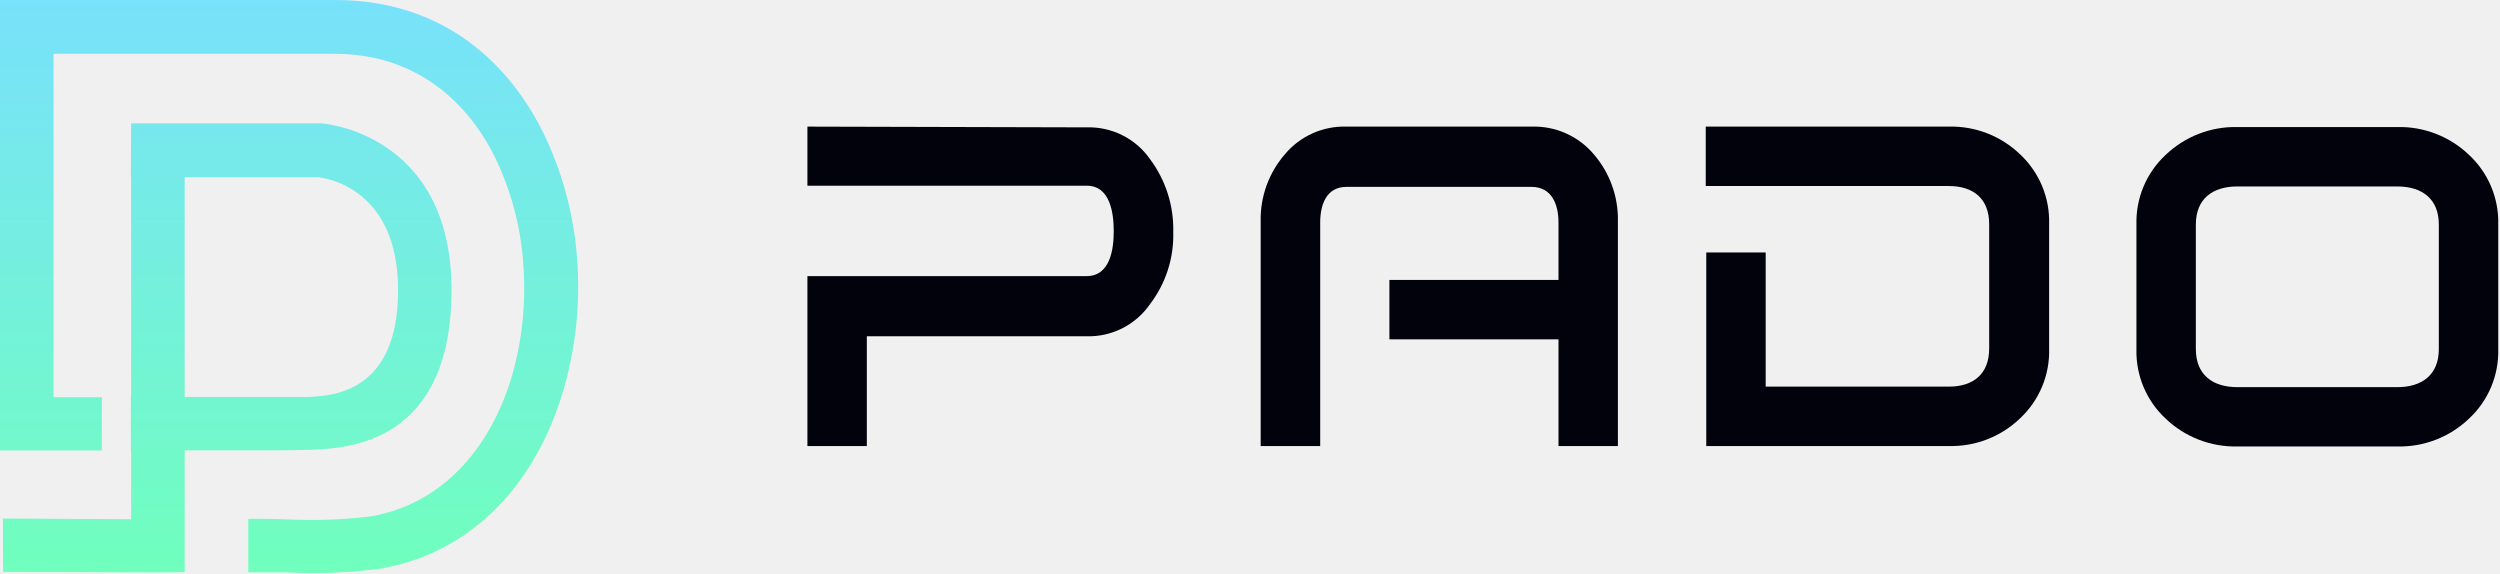
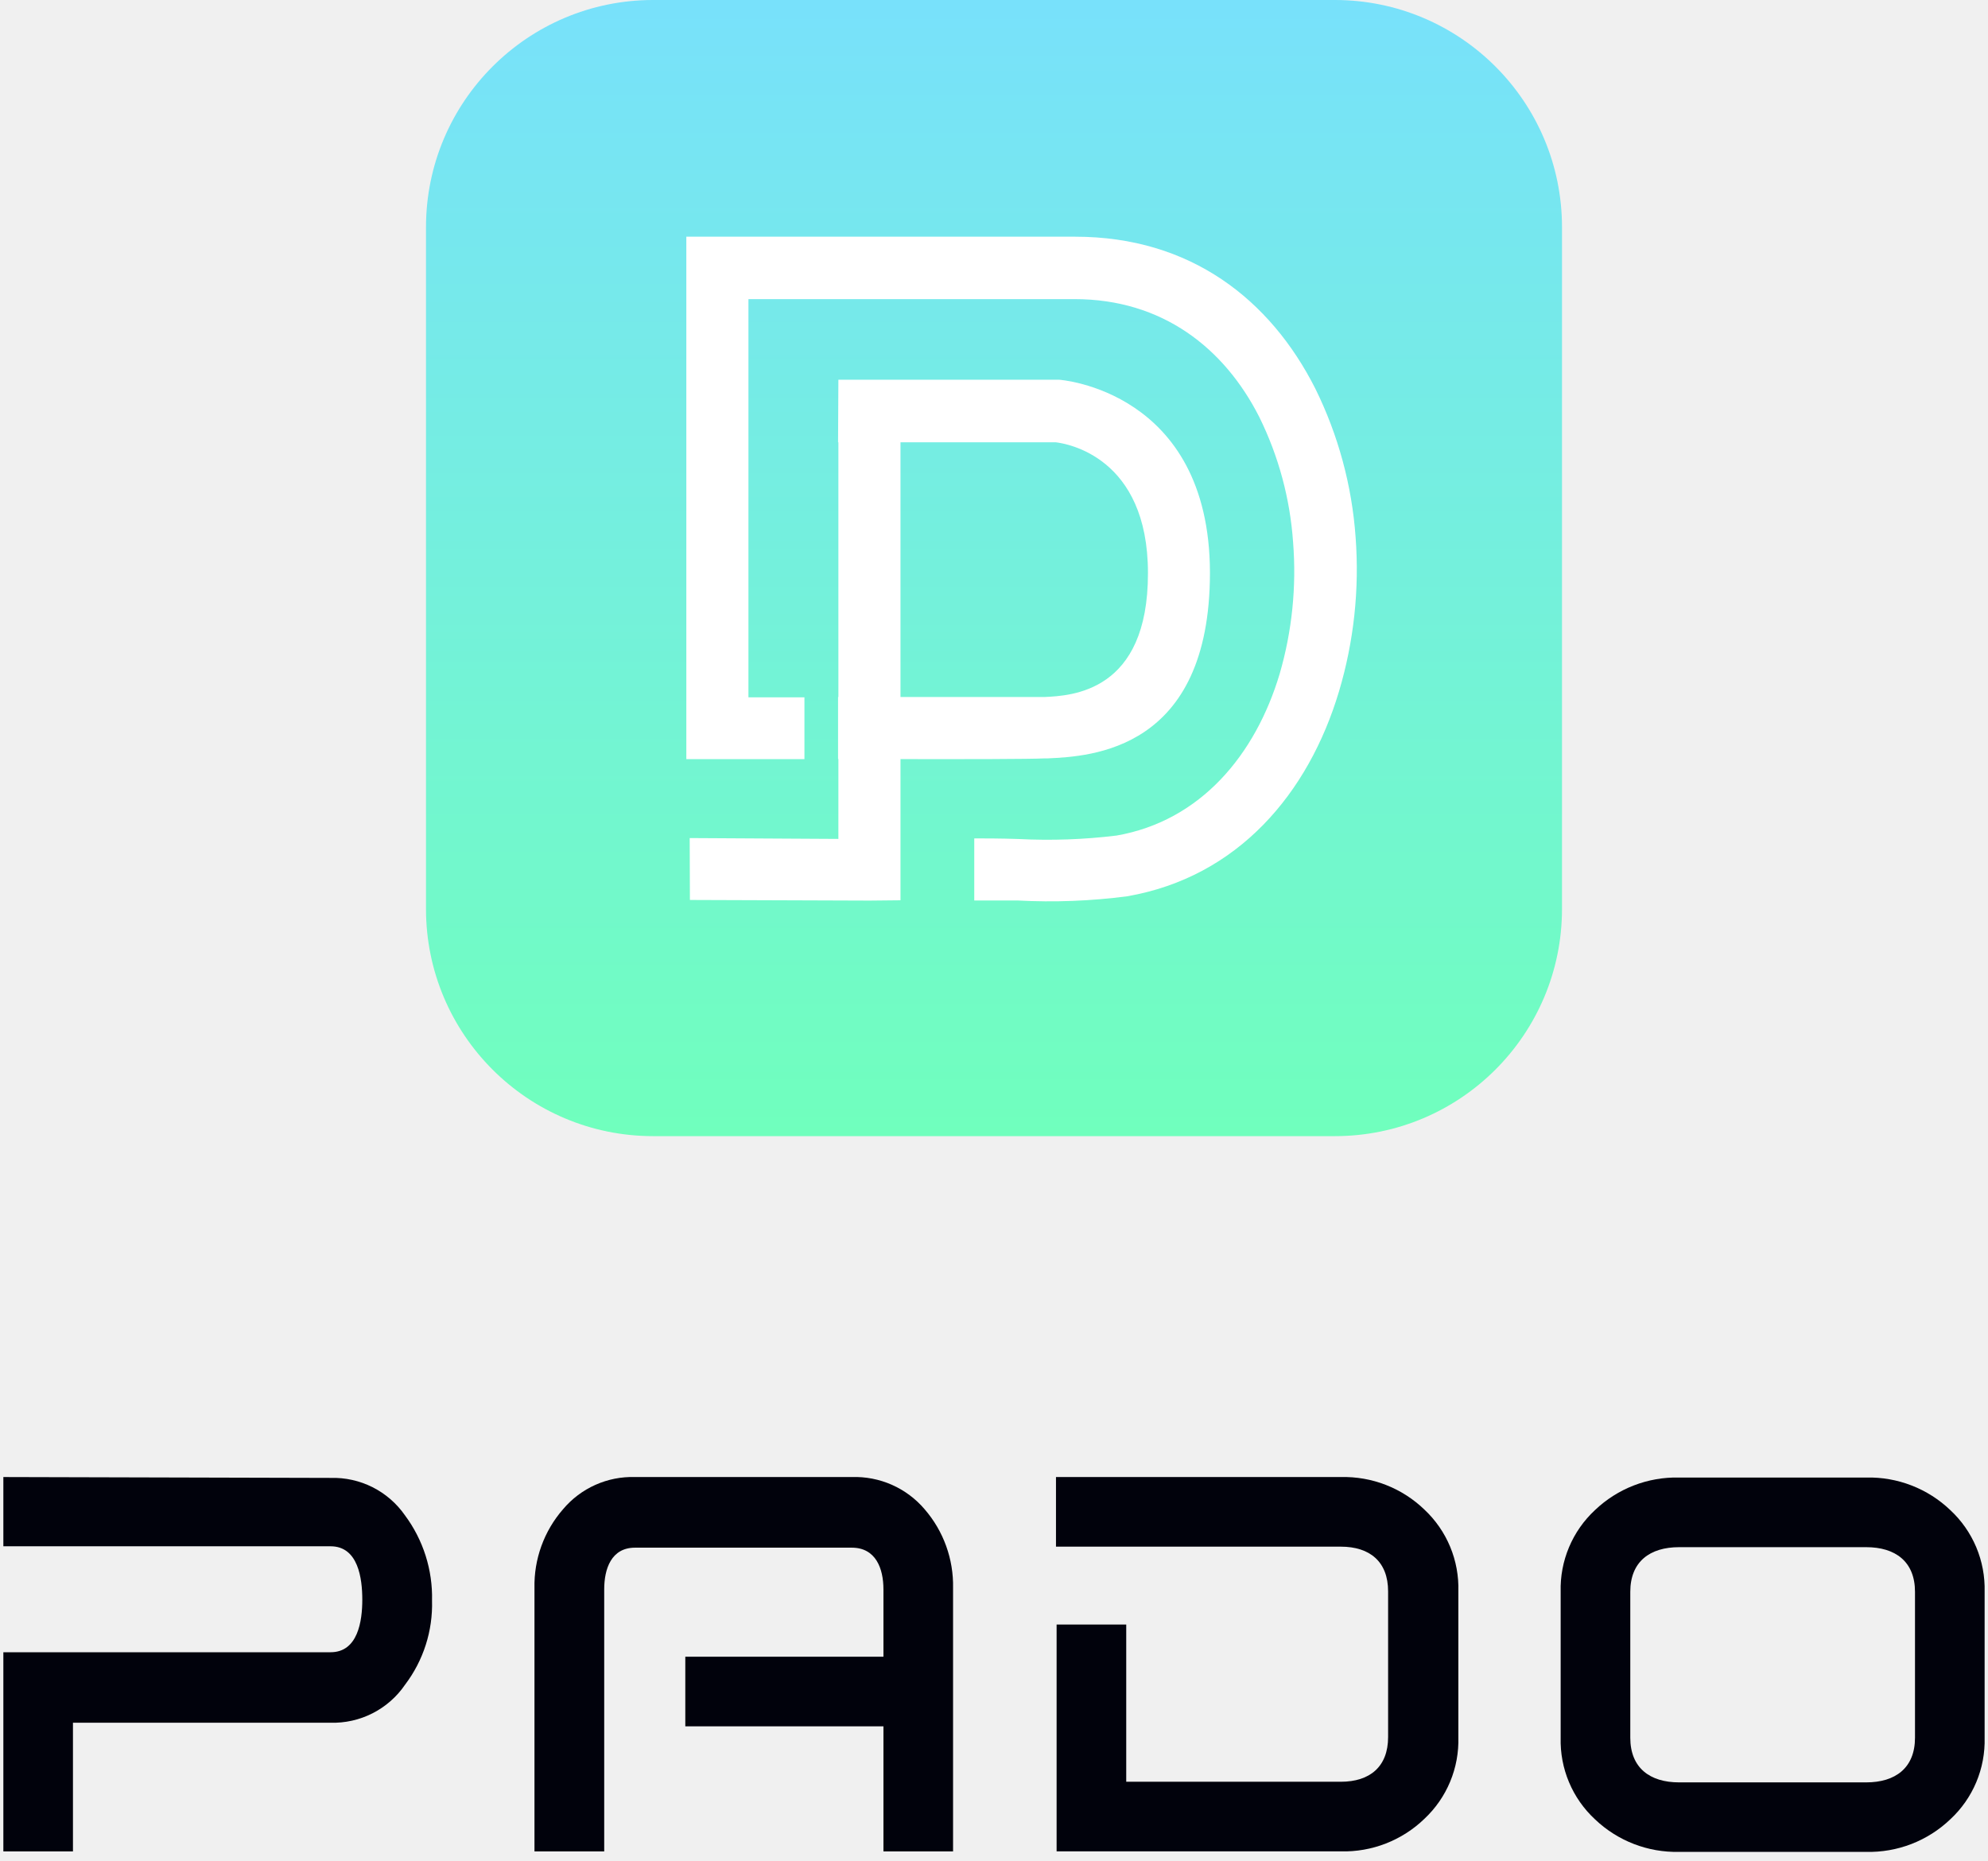
- <svg xmlns="http://www.w3.org/2000/svg" width="349" height="80" viewBox="0 0 349 80" fill="none">
-   <path fill-rule="evenodd" clip-rule="evenodd" d="M3.719 62.884H14.219V55.446H7.476V7.514H46.73C57.356 7.514 64.781 13.447 68.969 21.695C71.295 26.404 72.679 31.522 73.042 36.761C73.471 42.108 72.922 47.487 71.423 52.637C68.513 62.353 61.922 70.309 51.802 72.081C47.892 72.56 43.947 72.7 40.012 72.498C37.9 72.422 35.711 72.422 34.661 72.422V79.898H39.899C44.294 80.132 48.702 79.963 53.067 79.392C66.413 77.077 74.901 66.995 78.57 54.737C80.364 48.721 81.041 42.427 80.569 36.167C80.127 29.941 78.477 23.861 75.711 18.267C70.309 7.59 60.721 0 46.806 0H0V62.884H3.719ZM44.87 17.217H18.305L18.267 24.744H18.305V55.408H18.267V62.858L18.305 62.859V72.485L0.405 72.384L0.43 79.835L22.049 79.911L25.781 79.873V62.88C33.781 62.895 41.381 62.882 43.074 62.795H43.453L43.483 62.794C48.657 62.553 63.036 61.881 63.036 40.417C62.985 18.482 44.933 17.217 44.87 17.217ZM25.781 55.408H42.694H43.086C46.375 55.256 55.597 54.826 55.572 40.48C55.572 26.477 45.768 24.895 44.453 24.744H25.781V55.408Z" fill="url(#paint0_linear_931_10184)" />
-   <path fill-rule="evenodd" clip-rule="evenodd" d="M348.754 48.726V31.335C348.802 29.518 348.463 27.71 347.758 26.034C347.053 24.358 345.999 22.851 344.666 21.614C343.334 20.341 341.763 19.343 340.044 18.677C338.325 18.011 336.491 17.691 334.648 17.735H312.352C308.631 17.649 305.027 19.045 302.334 21.614C301.001 22.851 299.947 24.358 299.242 26.034C298.538 27.71 298.198 29.518 298.246 31.335V48.726C298.197 50.544 298.536 52.352 299.241 54.028C299.946 55.704 301 57.211 302.334 58.447C305.027 61.017 308.631 62.412 312.352 62.327H334.648C336.491 62.371 338.325 62.051 340.044 61.385C341.763 60.719 343.334 59.721 344.666 58.447C346 57.211 347.054 55.704 347.759 54.028C348.464 52.352 348.803 50.544 348.754 48.726ZM340.46 48.726C340.46 52.338 338.111 54.047 334.648 54.047H312.352C308.889 54.047 306.54 52.338 306.54 48.726V31.35C306.54 27.738 308.889 26.029 312.352 26.029H334.648C338.111 26.029 340.46 27.738 340.46 31.35V48.726Z" fill="#01020C" />
-   <path fill-rule="evenodd" clip-rule="evenodd" d="M238.122 17.675V25.97H272.056C275.505 25.97 277.69 27.753 277.69 31.291V48.652C277.69 52.19 275.505 53.973 272.056 53.973H246.49V35.245H238.196V62.267H272.056C273.89 62.313 275.715 61.994 277.425 61.328C279.135 60.662 280.695 59.662 282.015 58.388C283.339 57.146 284.384 55.638 285.081 53.962C285.778 52.286 286.111 50.481 286.058 48.667V31.276C286.111 29.462 285.778 27.657 285.081 25.981C284.384 24.305 283.339 22.797 282.015 21.555C280.695 20.28 279.135 19.281 277.425 18.615C275.715 17.949 273.89 17.63 272.056 17.675H238.122Z" fill="#01020C" />
-   <path fill-rule="evenodd" clip-rule="evenodd" d="M225.859 62.267V30.904C225.932 27.461 224.725 24.114 222.47 21.51C221.405 20.259 220.072 19.264 218.569 18.6C217.066 17.936 215.432 17.62 213.79 17.675H187.971C186.345 17.626 184.728 17.945 183.243 18.609C181.757 19.273 180.442 20.265 179.394 21.51C177.129 24.108 175.916 27.458 175.991 30.904V62.267H184.3V31.053C184.3 28.63 185.132 26.088 187.971 26.088H213.79C216.658 26.088 217.565 28.571 217.565 31.053V39.08H193.961V47.374H217.565V62.267H225.859Z" fill="#01020C" />
-   <path fill-rule="evenodd" clip-rule="evenodd" d="M112.715 17.675V25.925C127.579 25.925 136.869 25.925 151.703 25.925C155.003 25.925 155.478 29.775 155.478 32.287C155.478 34.799 154.973 38.544 151.703 38.544H112.715V62.267H121.009V46.943H151.658C153.406 46.997 155.139 46.61 156.698 45.818C158.257 45.026 159.591 43.853 160.577 42.409C162.757 39.533 163.889 35.998 163.787 32.391C163.875 28.742 162.74 25.168 160.562 22.239C159.574 20.819 158.249 19.668 156.704 18.889C155.16 18.111 153.446 17.729 151.718 17.779L112.715 17.675Z" fill="#01020C" />
+ <svg xmlns="http://www.w3.org/2000/svg" width="140" height="131" viewBox="0 0 140 131" fill="none">
+   <path d="M30 16C30 7.163 37.163 0 46 0H94C102.837 0 110 7.163 110 16V64C110 72.837 102.837 80 94 80H46C37.163 80 30 72.837 30 64V16Z" fill="url(#paint0_linear_2853_26739)" />
+   <path fill-rule="evenodd" clip-rule="evenodd" d="M50.509 53.454H56.651V49.102H52.707V21.062H75.669C81.885 21.062 86.229 24.533 88.679 29.358C90.04 32.113 90.849 35.107 91.062 38.172C91.312 41.3 90.991 44.447 90.114 47.459C88.412 53.143 84.557 57.798 78.637 58.834C76.349 59.114 74.042 59.196 71.74 59.078C70.504 59.034 69.224 59.034 68.61 59.034H68.61V63.407H71.673C74.245 63.544 76.823 63.445 79.377 63.111C87.184 61.757 92.149 55.859 94.295 48.688C95.345 45.168 95.741 41.486 95.465 37.824C95.206 34.182 94.241 30.626 92.623 27.353C89.463 21.107 83.854 16.667 75.714 16.667H48.333V53.454H50.509ZM74.582 26.738H59.041L59.019 31.142H59.041V49.08H59.019V53.439L59.041 53.439V59.071L48.57 59.011L48.585 63.37L61.232 63.414L63.415 63.392V53.451C68.094 53.46 72.54 53.452 73.531 53.402H73.753L73.77 53.401C76.797 53.26 85.208 52.867 85.208 40.311C85.178 27.478 74.618 26.738 74.582 26.738ZM63.415 49.08H73.309H73.538C75.462 48.991 80.857 48.74 80.842 40.348C80.842 32.155 75.107 31.23 74.337 31.142H63.415V49.08Z" fill="white" />
+   <path fill-rule="evenodd" clip-rule="evenodd" d="M139.762 122.358V112.078C139.79 111.004 139.589 109.936 139.173 108.945C138.756 107.954 138.133 107.063 137.345 106.332C136.558 105.579 135.629 104.989 134.613 104.596C133.597 104.202 132.513 104.013 131.423 104.039H118.244C116.044 103.988 113.914 104.813 112.322 106.332C111.534 107.063 110.911 107.954 110.495 108.945C110.078 109.936 109.877 111.004 109.906 112.078V122.358C109.877 123.433 110.077 124.501 110.494 125.492C110.91 126.483 111.534 127.374 112.322 128.104C113.914 129.623 116.044 130.448 118.244 130.398H131.423C132.513 130.424 133.597 130.234 134.613 129.841C135.629 129.447 136.558 128.857 137.345 128.104C138.134 127.374 138.757 126.483 139.174 125.492C139.59 124.501 139.791 123.433 139.762 122.358ZM134.859 122.358C134.859 124.493 133.471 125.504 131.423 125.504H118.244C116.197 125.504 114.809 124.493 114.809 122.358V112.087C114.809 109.952 116.197 108.942 118.244 108.942H131.423C133.471 108.942 134.859 109.952 134.859 112.087V122.358Z" fill="#01020C" />
+   <path fill-rule="evenodd" clip-rule="evenodd" d="M74.365 104.004V108.906H94.424C96.463 108.906 97.754 109.961 97.754 112.052V122.314C97.754 124.405 96.463 125.46 94.424 125.46H79.312V114.389H74.409V130.362H94.424C95.509 130.39 96.588 130.201 97.598 129.807C98.609 129.413 99.531 128.823 100.311 128.069C101.094 127.335 101.712 126.444 102.124 125.453C102.536 124.462 102.732 123.396 102.701 122.323V112.043C102.732 110.971 102.536 109.904 102.124 108.913C101.712 107.923 101.094 107.031 100.311 106.297C99.531 105.544 98.609 104.953 97.598 104.559C96.588 104.165 95.509 103.977 94.424 104.004H74.365Z" fill="#01020C" />
+   <path fill-rule="evenodd" clip-rule="evenodd" d="M67.117 130.363V111.823C67.16 109.788 66.446 107.809 65.114 106.271C64.484 105.531 63.696 104.943 62.807 104.55C61.919 104.158 60.953 103.971 59.982 104.004H44.721C43.759 103.974 42.804 104.163 41.926 104.556C41.048 104.948 40.27 105.535 39.651 106.271C38.312 107.806 37.595 109.787 37.639 111.823V130.363H42.55V111.911C42.55 110.479 43.042 108.977 44.721 108.977H59.982C61.678 108.977 62.214 110.444 62.214 111.911V116.656H48.261V121.559H62.214V130.363H67.117Z" fill="#01020C" />
+   <path fill-rule="evenodd" clip-rule="evenodd" d="M0.236 104.004V108.88C9.022 108.88 14.513 108.88 23.282 108.88C25.233 108.88 25.514 111.156 25.514 112.641C25.514 114.125 25.215 116.34 23.282 116.34H0.236V130.363H5.138V121.304H23.256C24.289 121.336 25.313 121.108 26.235 120.639C27.156 120.171 27.945 119.478 28.527 118.624C29.816 116.924 30.486 114.835 30.425 112.702C30.477 110.545 29.806 108.433 28.519 106.701C27.935 105.862 27.151 105.181 26.239 104.721C25.326 104.261 24.313 104.036 23.291 104.065L0.236 104.004Z" fill="#01020C" />
  <defs>
-     <linearGradient id="paint0_linear_931_10184" x1="40.357" y1="0" x2="40.357" y2="80" gradientUnits="userSpaceOnUse">
+     <linearGradient id="paint0_linear_2853_26739" x1="70" y1="0" x2="70" y2="80" gradientUnits="userSpaceOnUse">
      <stop stop-color="#78E1FB" />
      <stop offset="1" stop-color="#70FFBD" />
    </linearGradient>
  </defs>
</svg>
